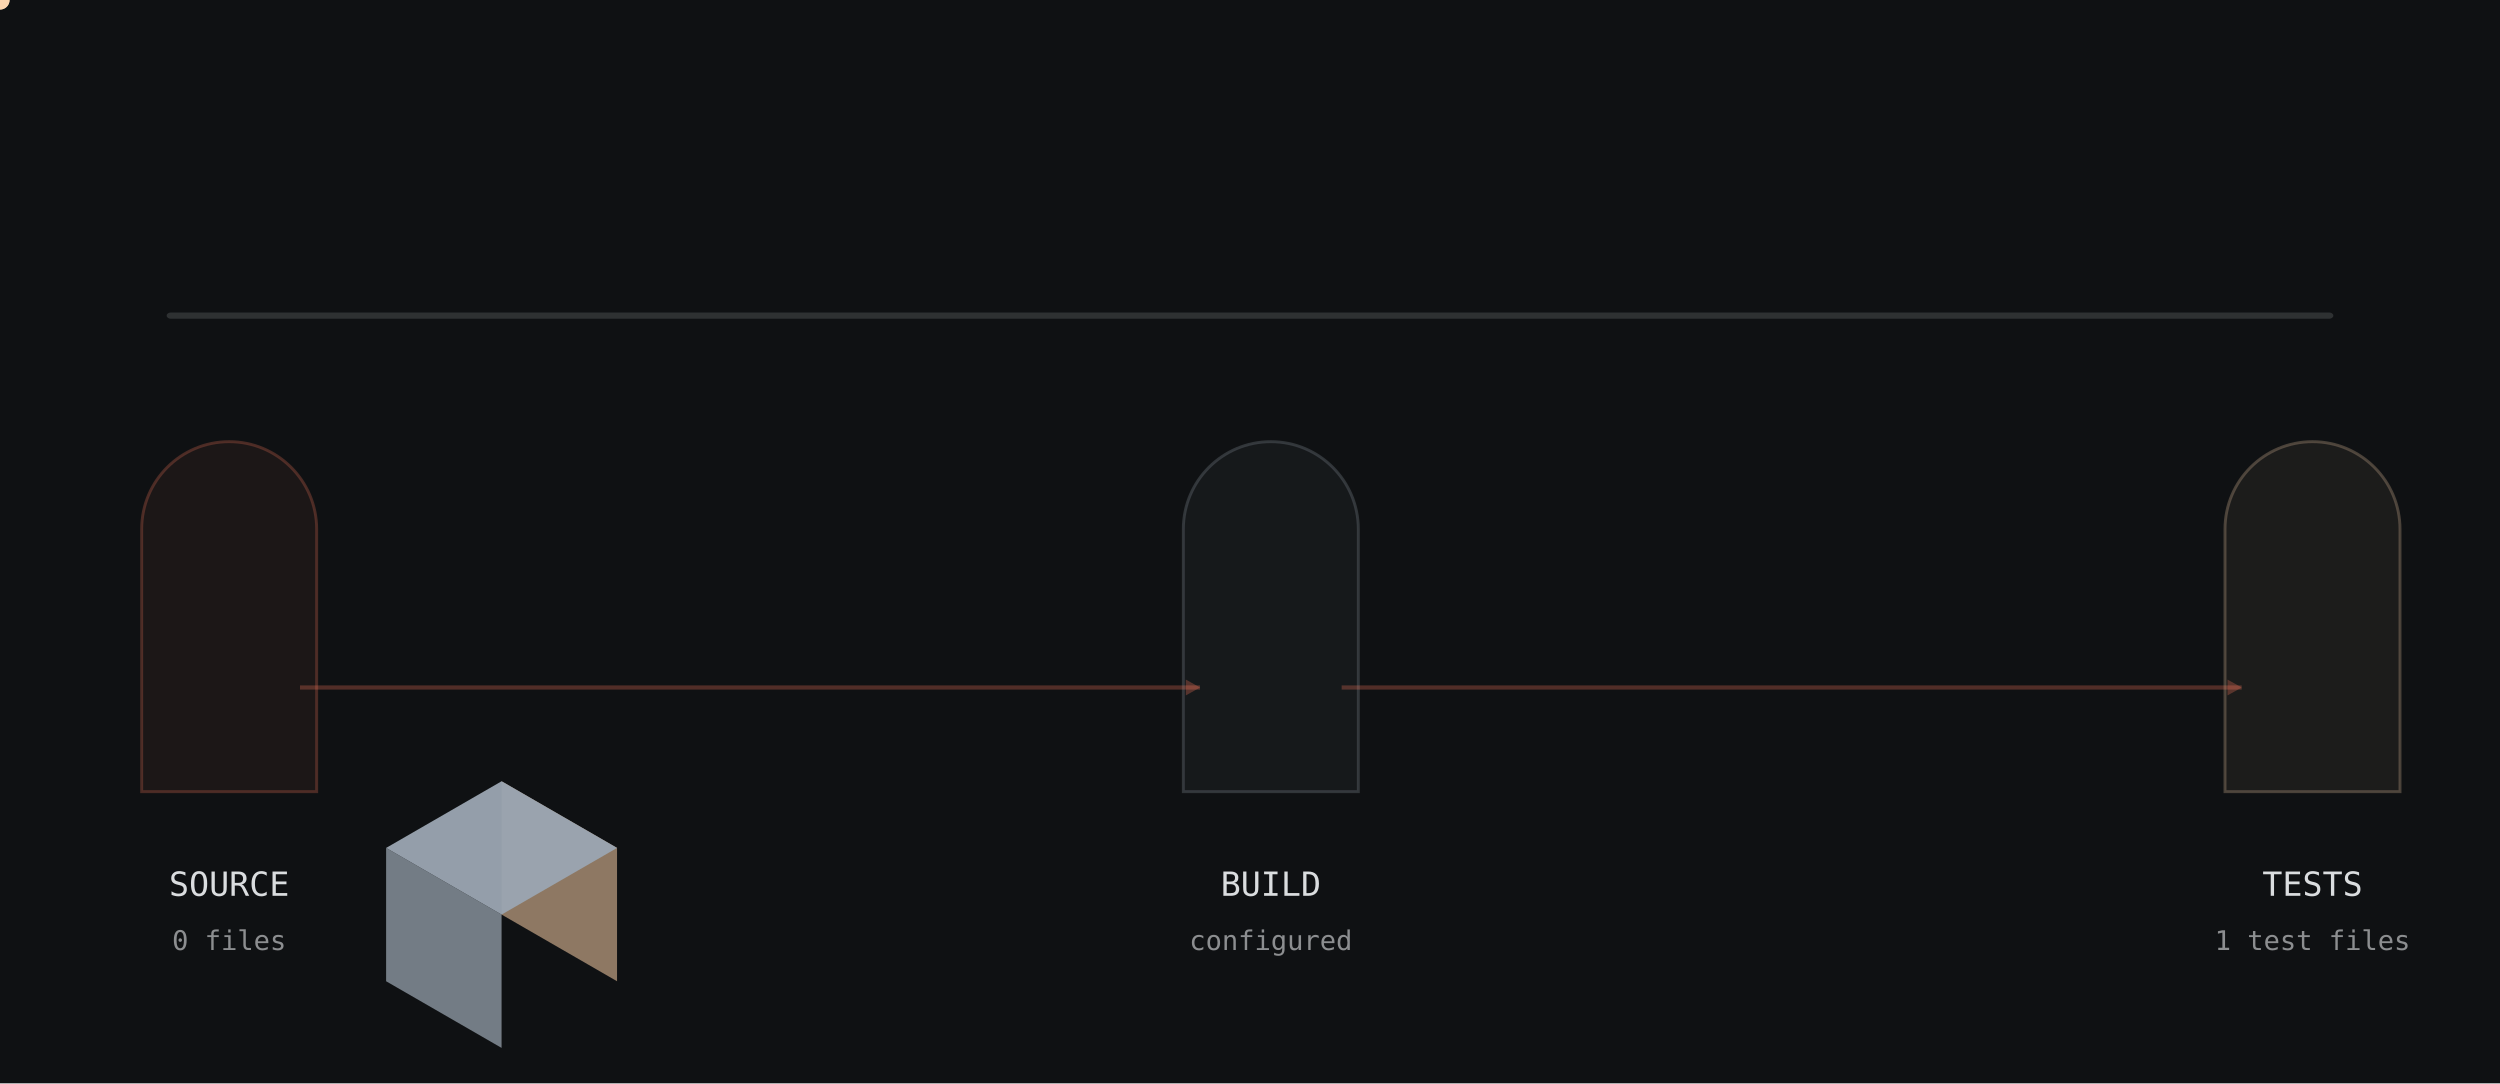
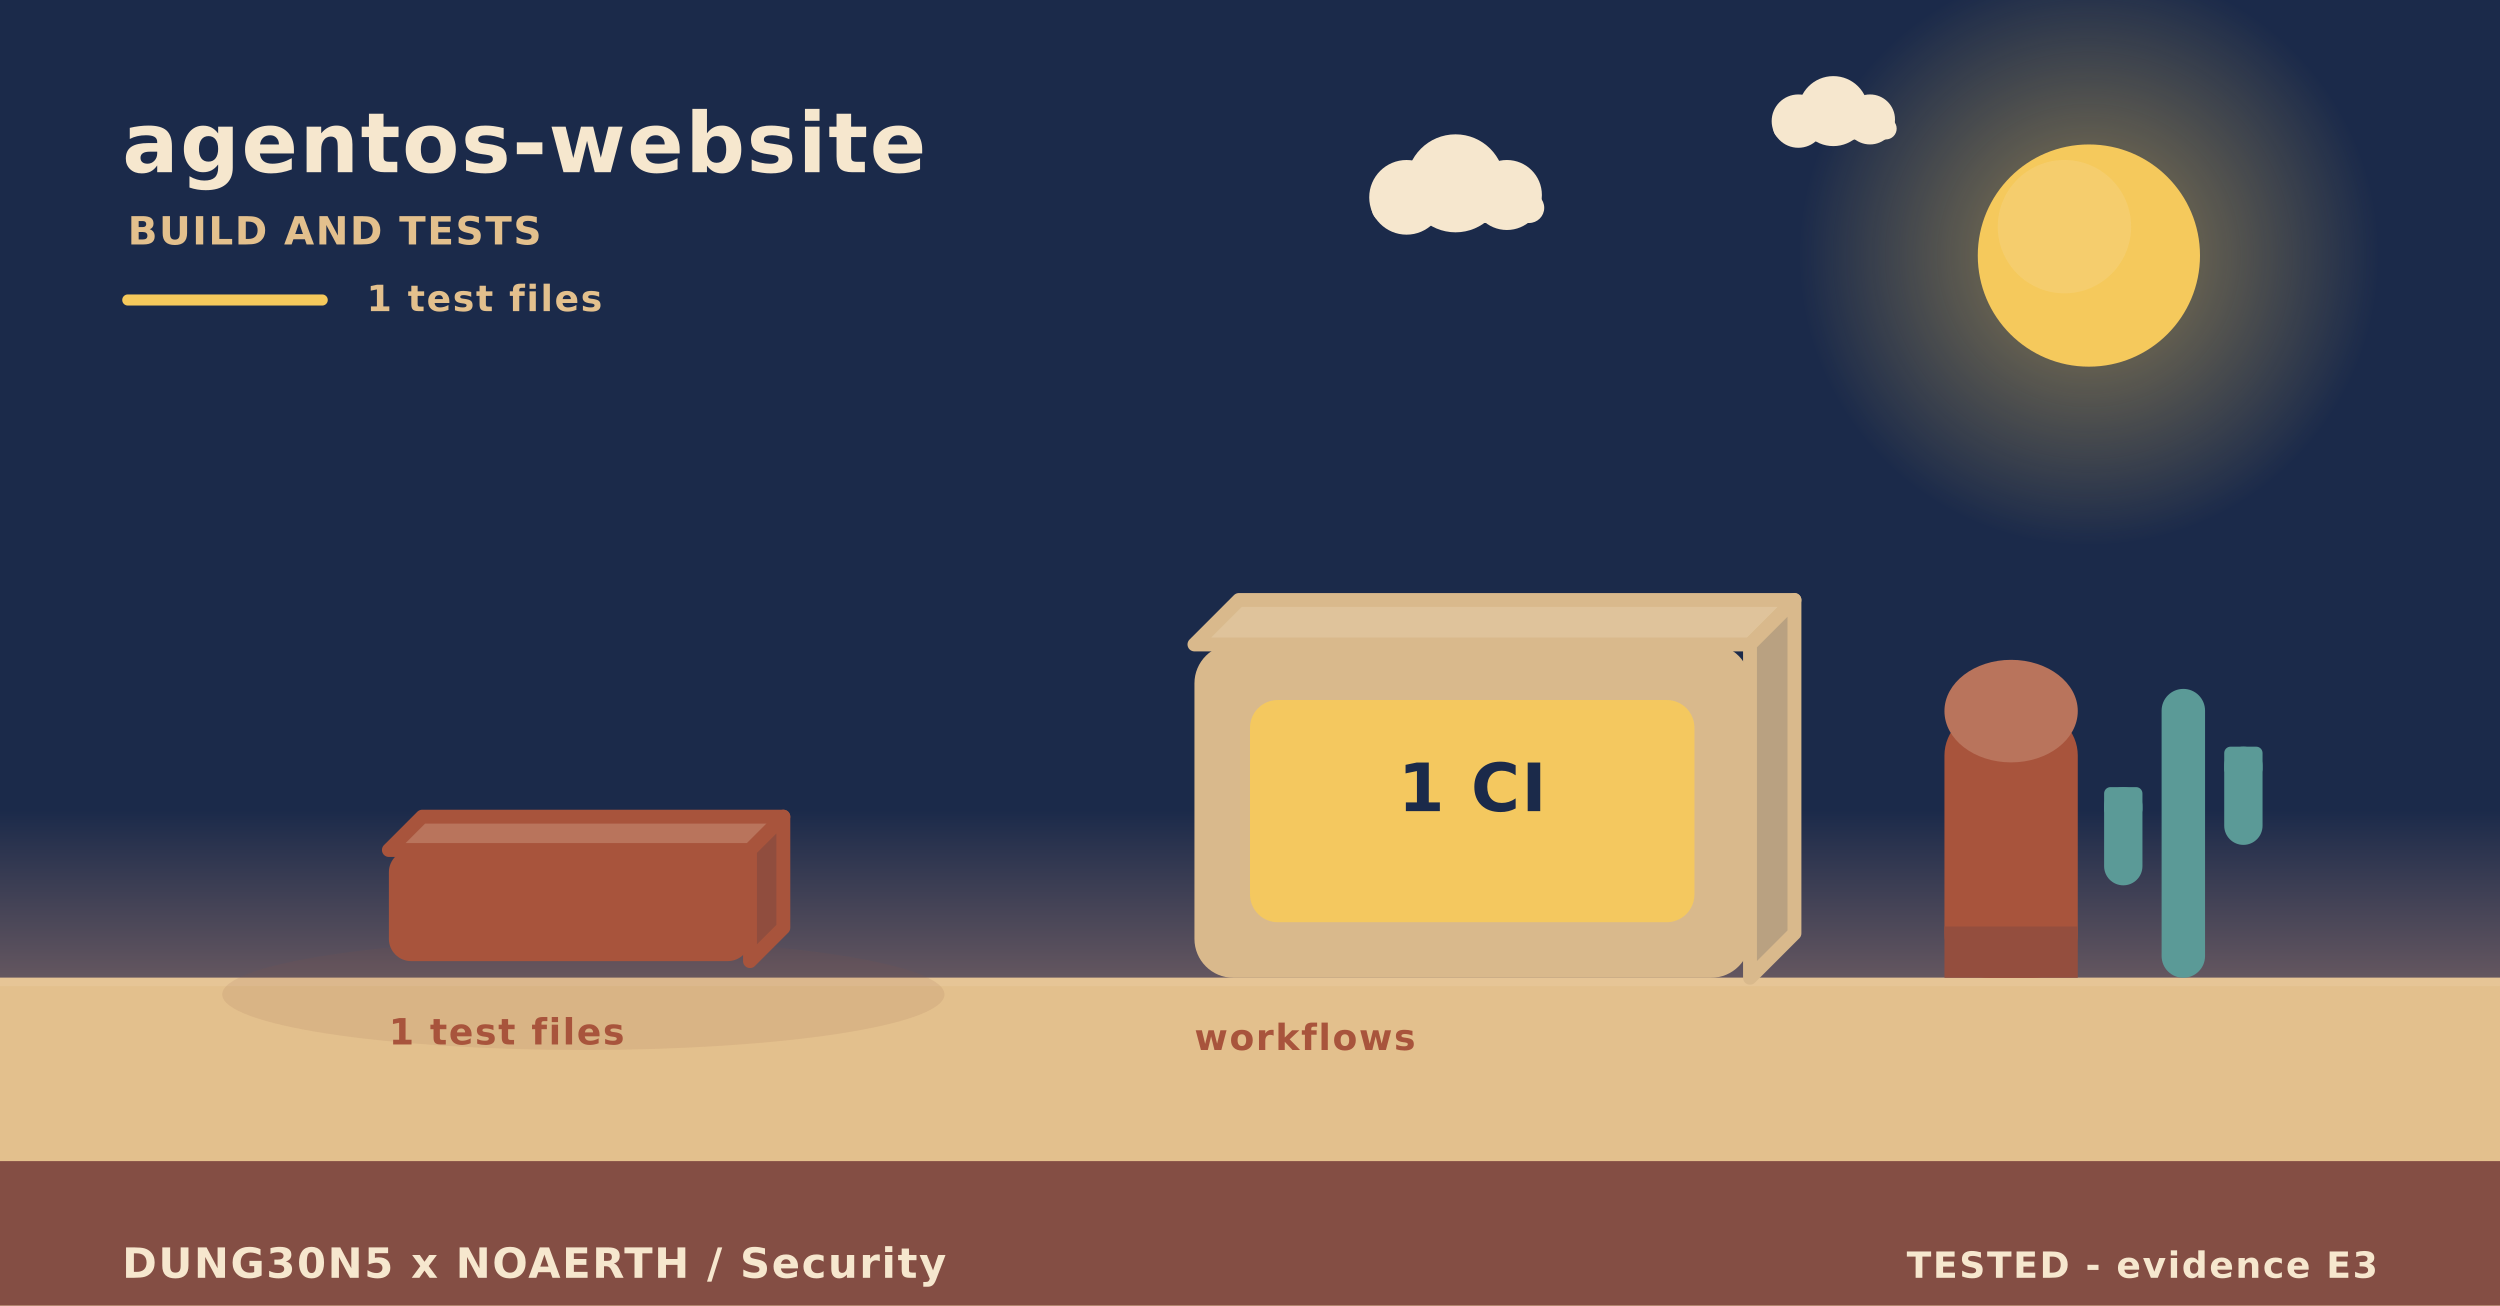
- <svg xmlns="http://www.w3.org/2000/svg" viewBox="0 0 1200 520" width="1200" height="520" role="img" aria-label="agentos-website build evidence">
-   <rect width="1200" height="520" fill="#0f1113" />
-   <defs>
-     <linearGradient id="gb" x1="0" y1="0" x2="1" y2="1">
-       <stop offset="0%" stop-color="#ff7a5c" />
-       <stop offset="100%" stop-color="#9aa5b1" />
-     </linearGradient>
-   </defs>
-   <rect x="80.00" y="150.00" width="1040.00" height="3.00" rx="2.00" fill="rgba(241,243,245,0.140)" opacity="1.00" />
-   <path d="M68.00,380.00 L68.00,254.00 A42.00,42.00 0 0 1 152.00,254.00 L152.00,380.00 Z" fill="rgba(255,122,92,0.100)" opacity="0.55" stroke="rgba(255,122,92,0.450)" stroke-width="1.4" />
-   <polygon points="-192.26,189.00 -136.83,221.00 -136.83,157.00 -192.26,125.00" fill="#947d67" opacity="0.95" />
-   <polygon points="-247.68,221.00 -192.26,253.00 -192.26,189.00 -247.68,157.00" fill="#78818a" opacity="0.95" />
-   <polygon points="-192.26,125.00 -136.83,157.00 -192.26,189.00 -247.68,157.00" fill="#ff7a5c" opacity="0.95" />
-   <text x="110" y="430" font-family="ui-monospace,Menlo,monospace" font-size="16" fill="rgba(241,243,245,0.900)" text-anchor="middle">SOURCE</text>
-   <text x="110" y="456" font-family="ui-monospace,Menlo,monospace" font-size="13" fill="rgba(241,243,245,0.550)" text-anchor="middle">0 files</text>
-   <path d="M568.00,380.00 L568.00,254.00 A42.00,42.00 0 0 1 652.00,254.00 L652.00,380.00 Z" fill="rgba(154,165,177,0.100)" opacity="0.55" stroke="rgba(154,165,177,0.450)" stroke-width="1.4" />
-   <polygon points="240.76,439.00 296.18,471.00 296.18,407.00 240.76,375.00" fill="#947d67" opacity="0.95" />
-   <polygon points="185.33,471.00 240.76,503.00 240.76,439.00 185.33,407.00" fill="#78818a" opacity="0.95" />
-   <polygon points="240.76,375.00 296.18,407.00 240.76,439.00 185.33,407.00" fill="#9aa5b1" opacity="0.95" />
-   <text x="610" y="430" font-family="ui-monospace,Menlo,monospace" font-size="16" fill="rgba(241,243,245,0.900)" text-anchor="middle">BUILD</text>
-   <text x="610" y="456" font-family="ui-monospace,Menlo,monospace" font-size="13" fill="rgba(241,243,245,0.550)" text-anchor="middle">configured</text>
-   <line x1="144.00" y1="330.00" x2="576.00" y2="330.00" stroke="rgba(255,122,92,0.500)" stroke-width="2.00" opacity="0.55" />
-   <polygon points="576.00,330.00 569.20,326.20 569.20,333.80" fill="rgba(255,122,92,0.500)" opacity="0.55" />
-   <g opacity="0.9">
-     <circle cx="0.00" cy="0.00" r="4.60" fill="#ffd8b1" opacity="1.00" />
-     <animateTransform attributeName="transform" type="translate" values="144.00,330.00 576.00,330.00" dur="4.8s" begin="0.0s" repeatCount="indefinite" />
-     <animateTransform attributeName="transform" type="translate" values="576.00,330.00 144.00,330.00" dur="4.8s" begin="2.4s" repeatCount="indefinite" />
+ <svg xmlns="http://www.w3.org/2000/svg" width="900" height="470" viewBox="0 0 900 470" role="img" aria-label="agentos-website - how it is verified">
+   <linearGradient id="skyb" x1="0" y1="0" x2="0" y2="1">
+     <stop offset="0" stop-color="#1b2a4a" />
+     <stop offset="0.62" stop-color="#1b2a4a" />
+     <stop offset="1" stop-color="#f3ad8a" />
+   </linearGradient>
+   <rect width="900" height="470" fill="url(#skyb)" />
+   <radialGradient id="sunb">
+     <stop offset="0.35" stop-color="#f5c95c" stop-opacity="0.34" />
+     <stop offset="1" stop-color="#f5c95c" stop-opacity="0" />
+   </radialGradient>
+   <circle cx="752" cy="92" r="104" fill="url(#sunb)" />
+   <circle cx="752" cy="92" r="40" fill="#f5c95c" />
+   <circle cx="743.2" cy="81.6" r="24" fill="#f5d27e" opacity="0.5" />
+   <g>
+     <circle cx="524" cy="66" r="17.64" fill="#f6e7ce" />
+     <circle cx="506.36" cy="71.04" r="13.44" fill="#f6e7ce" />
+     <circle cx="542.48" cy="70.2" r="12.6" fill="#f6e7ce" />
+     <rect x="493.76" y="69.36" width="62.16" height="10.92" rx="5.46" fill="#f6e7ce" />
+     <animateTransform attributeName="transform" type="translate" values="0 0;24 0;0 0" dur="36s" begin="0s" repeatCount="indefinite" />
  </g>
-   <path d="M1068.00,380.00 L1068.00,254.00 A42.00,42.00 0 0 1 1152.00,254.00 L1152.00,380.00 Z" fill="rgba(255,216,177,0.100)" opacity="0.55" stroke="rgba(255,216,177,0.450)" stroke-width="1.4" />
-   <polygon points="673.77,689.00 729.19,721.00 729.19,657.00 673.77,625.00" fill="#947d67" opacity="0.95" />
-   <polygon points="618.34,721.00 673.77,753.00 673.77,689.00 618.34,657.00" fill="#78818a" opacity="0.95" />
-   <polygon points="673.77,625.00 729.19,657.00 673.77,689.00 618.34,657.00" fill="#ffd8b1" opacity="0.95" />
-   <text x="1110" y="430" font-family="ui-monospace,Menlo,monospace" font-size="16" fill="rgba(241,243,245,0.900)" text-anchor="middle">TESTS</text>
-   <text x="1110" y="456" font-family="ui-monospace,Menlo,monospace" font-size="13" fill="rgba(241,243,245,0.550)" text-anchor="middle">1 test files</text>
-   <line x1="644.00" y1="330.00" x2="1076.00" y2="330.00" stroke="rgba(255,122,92,0.500)" stroke-width="2.00" opacity="0.55" />
-   <polygon points="1076.00,330.00 1069.20,326.20 1069.20,333.80" fill="rgba(255,122,92,0.500)" opacity="0.55" />
-   <g opacity="0.9">
-     <circle cx="0.00" cy="0.00" r="4.60" fill="#ffd8b1" opacity="1.00" />
-     <animateTransform attributeName="transform" type="translate" values="644.00,330.00 1076.00,330.00" dur="4.8s" begin="0.4s" repeatCount="indefinite" />
-     <animateTransform attributeName="transform" type="translate" values="1076.00,330.00 644.00,330.00" dur="4.8s" begin="2.8s" repeatCount="indefinite" />
+   <g>
+     <circle cx="660" cy="40" r="12.6" fill="#f6e7ce" />
+     <circle cx="647.4" cy="43.6" r="9.6" fill="#f6e7ce" />
+     <circle cx="673.2" cy="43" r="9" fill="#f6e7ce" />
+     <rect x="638.4" y="42.4" width="44.4" height="7.8" rx="3.9" fill="#f6e7ce" />
+     <animateTransform attributeName="transform" type="translate" values="0 0;-18 0;0 0" dur="46s" begin="3s" repeatCount="indefinite" />
  </g>
+   <rect x="0" y="352" width="900" height="118" fill="#e3c08d" />
+   <rect x="0" y="352" width="900" height="3" fill="#e6c596" />
+   <text x="44" y="62" font-family="Verdana,DejaVu Sans,sans-serif" font-size="30" font-weight="700" letter-spacing="0.6" fill="#f6e7ce" text-anchor="start">agentos-website</text>
+   <text x="46" y="88" font-family="Verdana,DejaVu Sans,sans-serif" font-size="14" font-weight="700" letter-spacing="0.6" fill="#e3c08d" text-anchor="start">BUILD AND TESTS</text>
+   <rect x="44" y="106" width="74" height="4" rx="2" fill="#f5c95c" />
+   <text x="132" y="112" font-family="Verdana,DejaVu Sans,sans-serif" font-size="13" font-weight="700" letter-spacing="0.6" fill="#e3c08d" text-anchor="start">1 test files</text>
+   <ellipse cx="210" cy="358" rx="130" ry="20" fill="rgba(138,90,68,0.11)" />
+   <g>
+     <path d="M140,306 L270,306 L282,294 L152,294 Z" fill="#b9745c" stroke="#a8543c" stroke-width="5" stroke-linejoin="round" />
+     <path d="M270,306 L282,294 L282,334 L270,346 Z" fill="#904d3e" stroke="#a8543c" stroke-width="5" stroke-linejoin="round" />
+     <rect x="140" y="306" width="130" height="40" rx="8" fill="#a8543c" />
+     <animateTransform attributeName="transform" type="translate" values="0 10;0 0" dur="0.8s" begin="0.5s" fill="freeze" />
+   </g>
+   <text x="140" y="376" font-family="Verdana,DejaVu Sans,sans-serif" font-size="13" font-weight="700" letter-spacing="0.6" fill="#a8543c" text-anchor="start">1 test files</text>
+   <path d="M430,232 L630,232 L646,216 L446,216 Z" fill="#dfc39b" stroke="#d9b98c" stroke-width="5" stroke-linejoin="round" />
+   <path d="M630,232 L646,216 L646,336 L630,352 Z" fill="#b9a181" stroke="#d9b98c" stroke-width="5" stroke-linejoin="round" />
+   <rect x="430" y="232" width="200" height="120" rx="14" fill="#d9b98c" />
+   <rect x="450" y="252" width="160" height="80" rx="10" fill="#f5c95c" opacity="0.94" />
+   <text x="530" y="292" font-family="Verdana,DejaVu Sans,sans-serif" font-size="24" font-weight="700" letter-spacing="0.6" fill="#1b2a4a" text-anchor="middle">1 CI</text>
+   <g>
+     <text x="430" y="378" font-family="Verdana,DejaVu Sans,sans-serif" font-size="13" font-weight="700" letter-spacing="0.6" fill="#a8543c" text-anchor="start">workflows</text>
+     <animate attributeName="opacity" values="0.55;1;0.55" dur="4.6s" begin="0s" repeatCount="indefinite" />
+   </g>
+   <rect x="700" y="256" width="48" height="96" rx="16" fill="#a8543c" />
+   <ellipse cx="724" cy="256" rx="24" ry="18.46" fill="#b9745c" />
+   <rect x="700" y="333.54" width="48" height="18.46" fill="#944e3e" />
+   <rect x="778.18" y="248" width="15.64" height="104" rx="7.82" fill="#5b9a97" />
+   <rect x="757.48" y="283.36" width="13.8" height="35.36" rx="6.9" fill="#5b9a97" />
+   <rect x="757.48" y="283.36" width="13.8" height="10.4" rx="2.3" fill="#5b9a97" />
+   <rect x="800.72" y="268.8" width="13.8" height="35.36" rx="6.9" fill="#5b9a97" />
+   <rect x="800.72" y="268.8" width="13.8" height="10.4" rx="2.3" fill="#5b9a97" />
+   <rect x="0" y="418" width="900" height="52" rx="0" fill="#7e4740" opacity="0.94" />
+   <text x="44" y="460" font-family="Verdana,DejaVu Sans,sans-serif" font-size="15" font-weight="700" letter-spacing="0.6" fill="#f6e7ce" text-anchor="start">DUNG30N5 x NOAERTH  /  Security</text>
+   <text x="856" y="460" font-family="Verdana,DejaVu Sans,sans-serif" font-size="13" font-weight="700" letter-spacing="0.6" fill="#f6e7ce" text-anchor="end">TESTED  -  evidence E3</text>
</svg>
